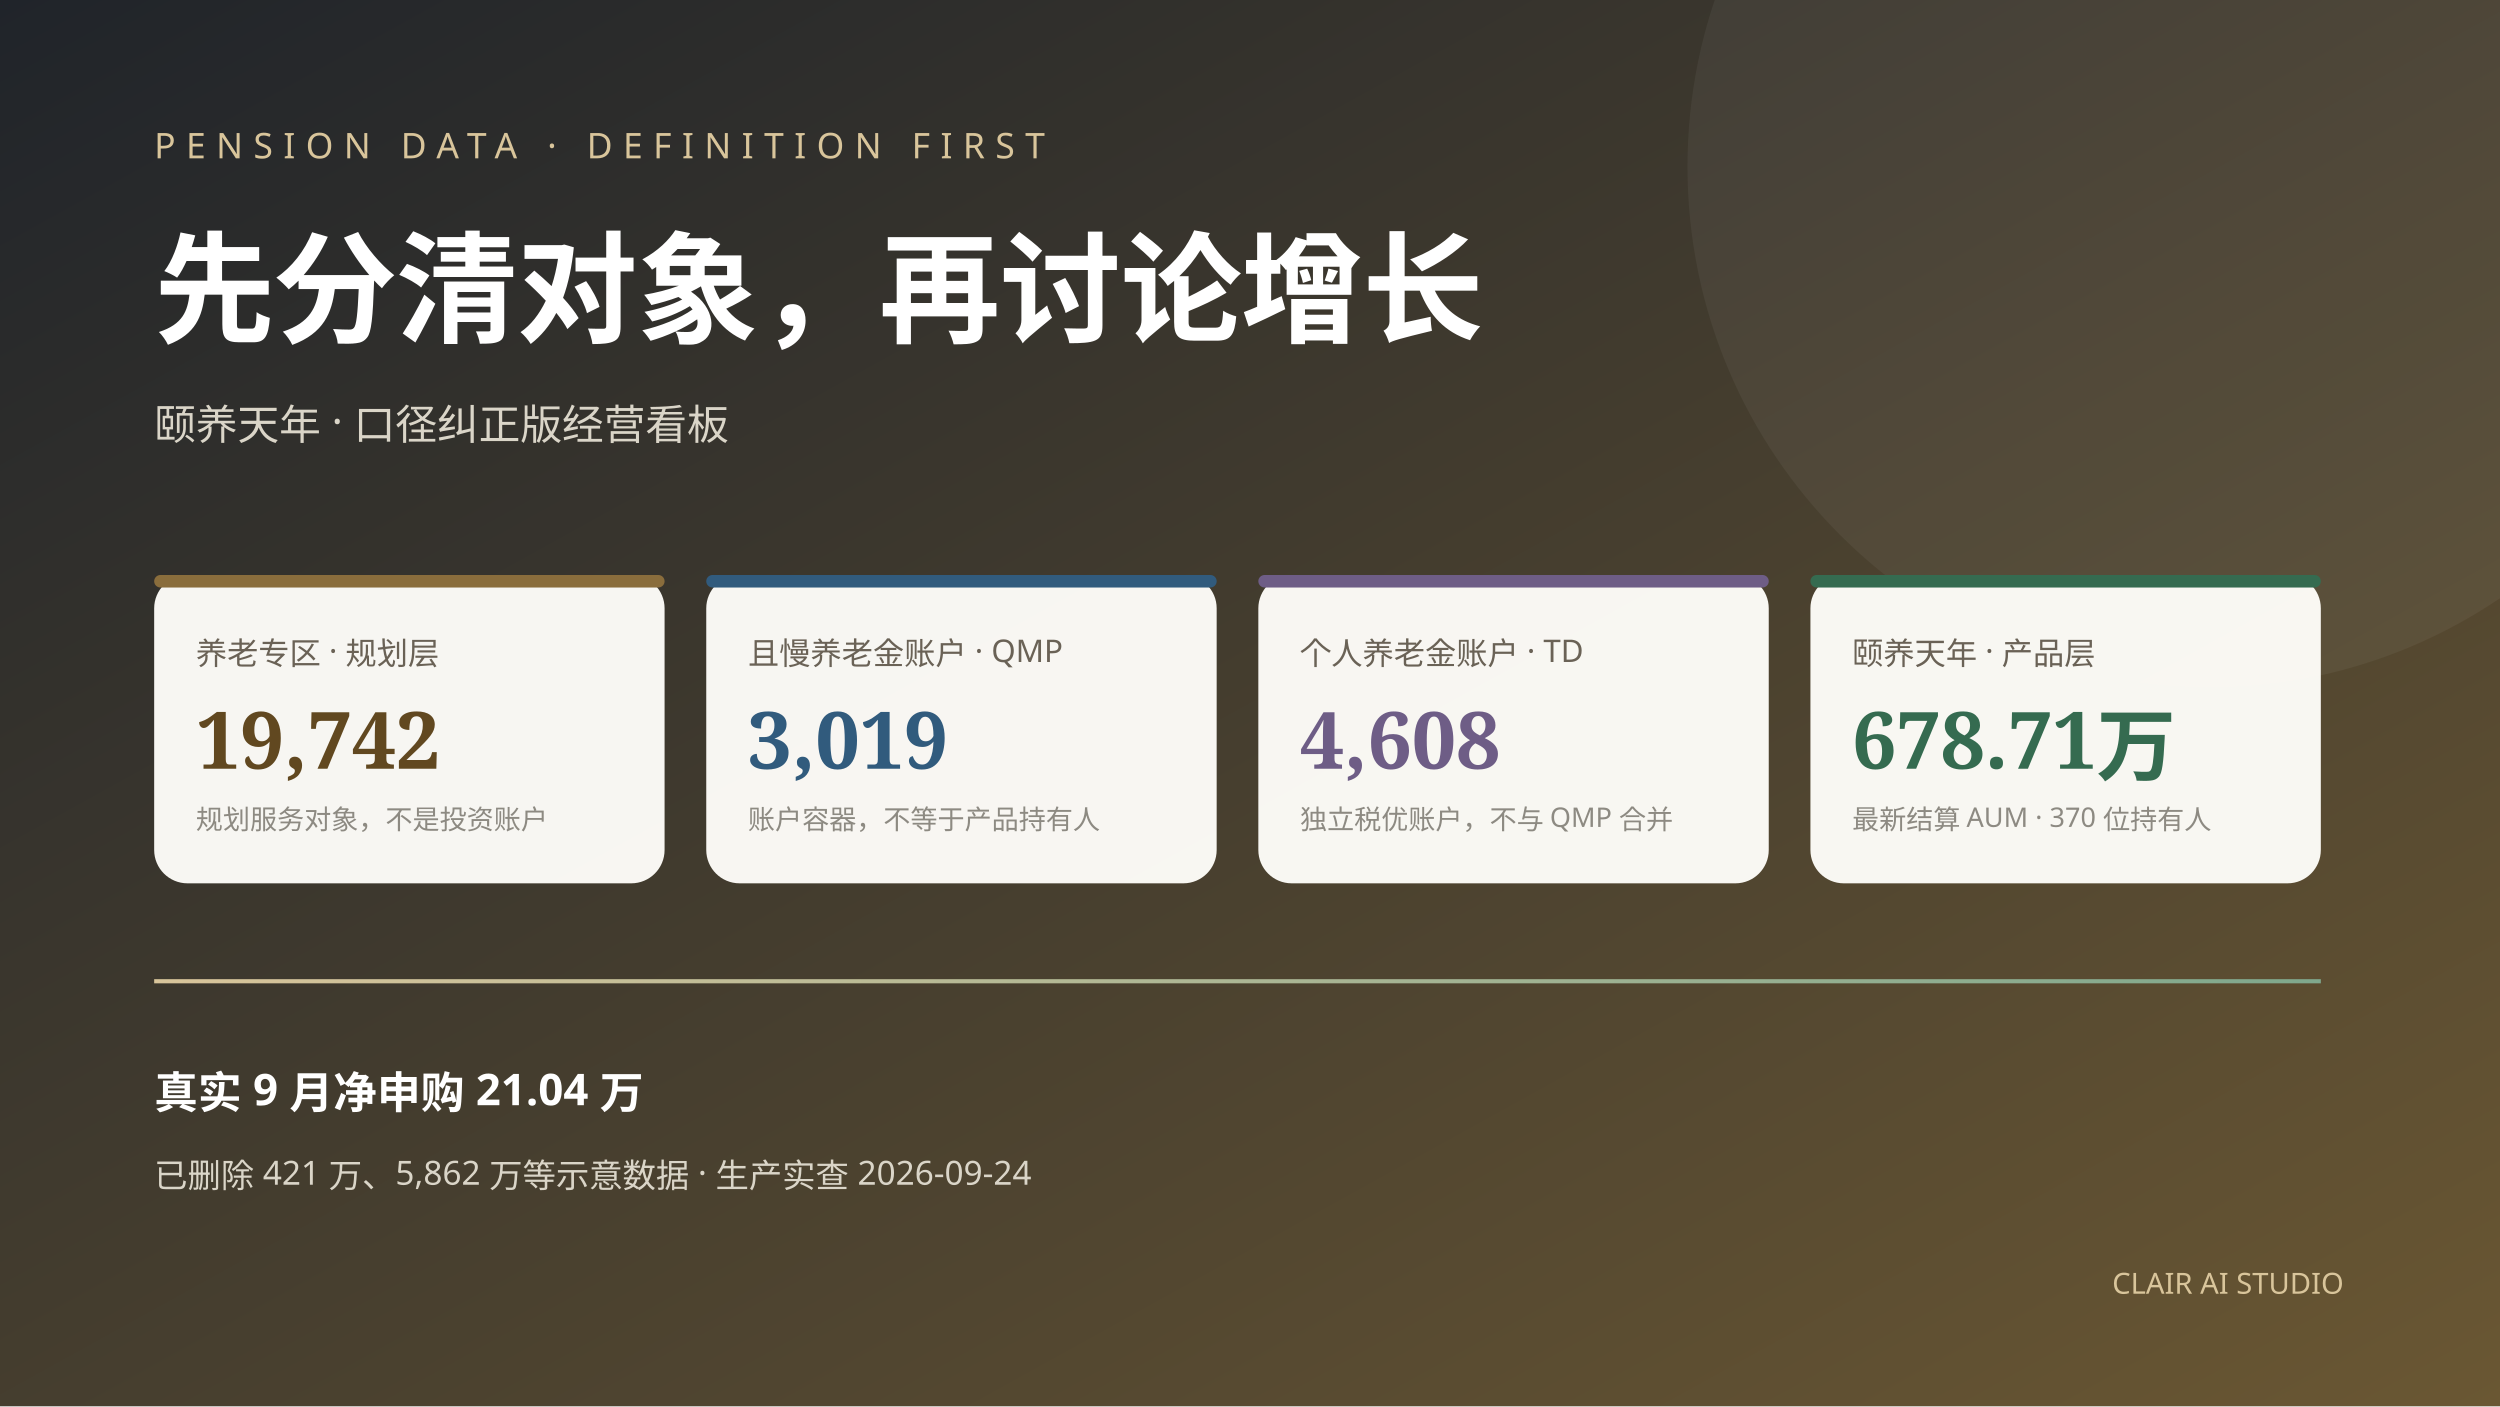
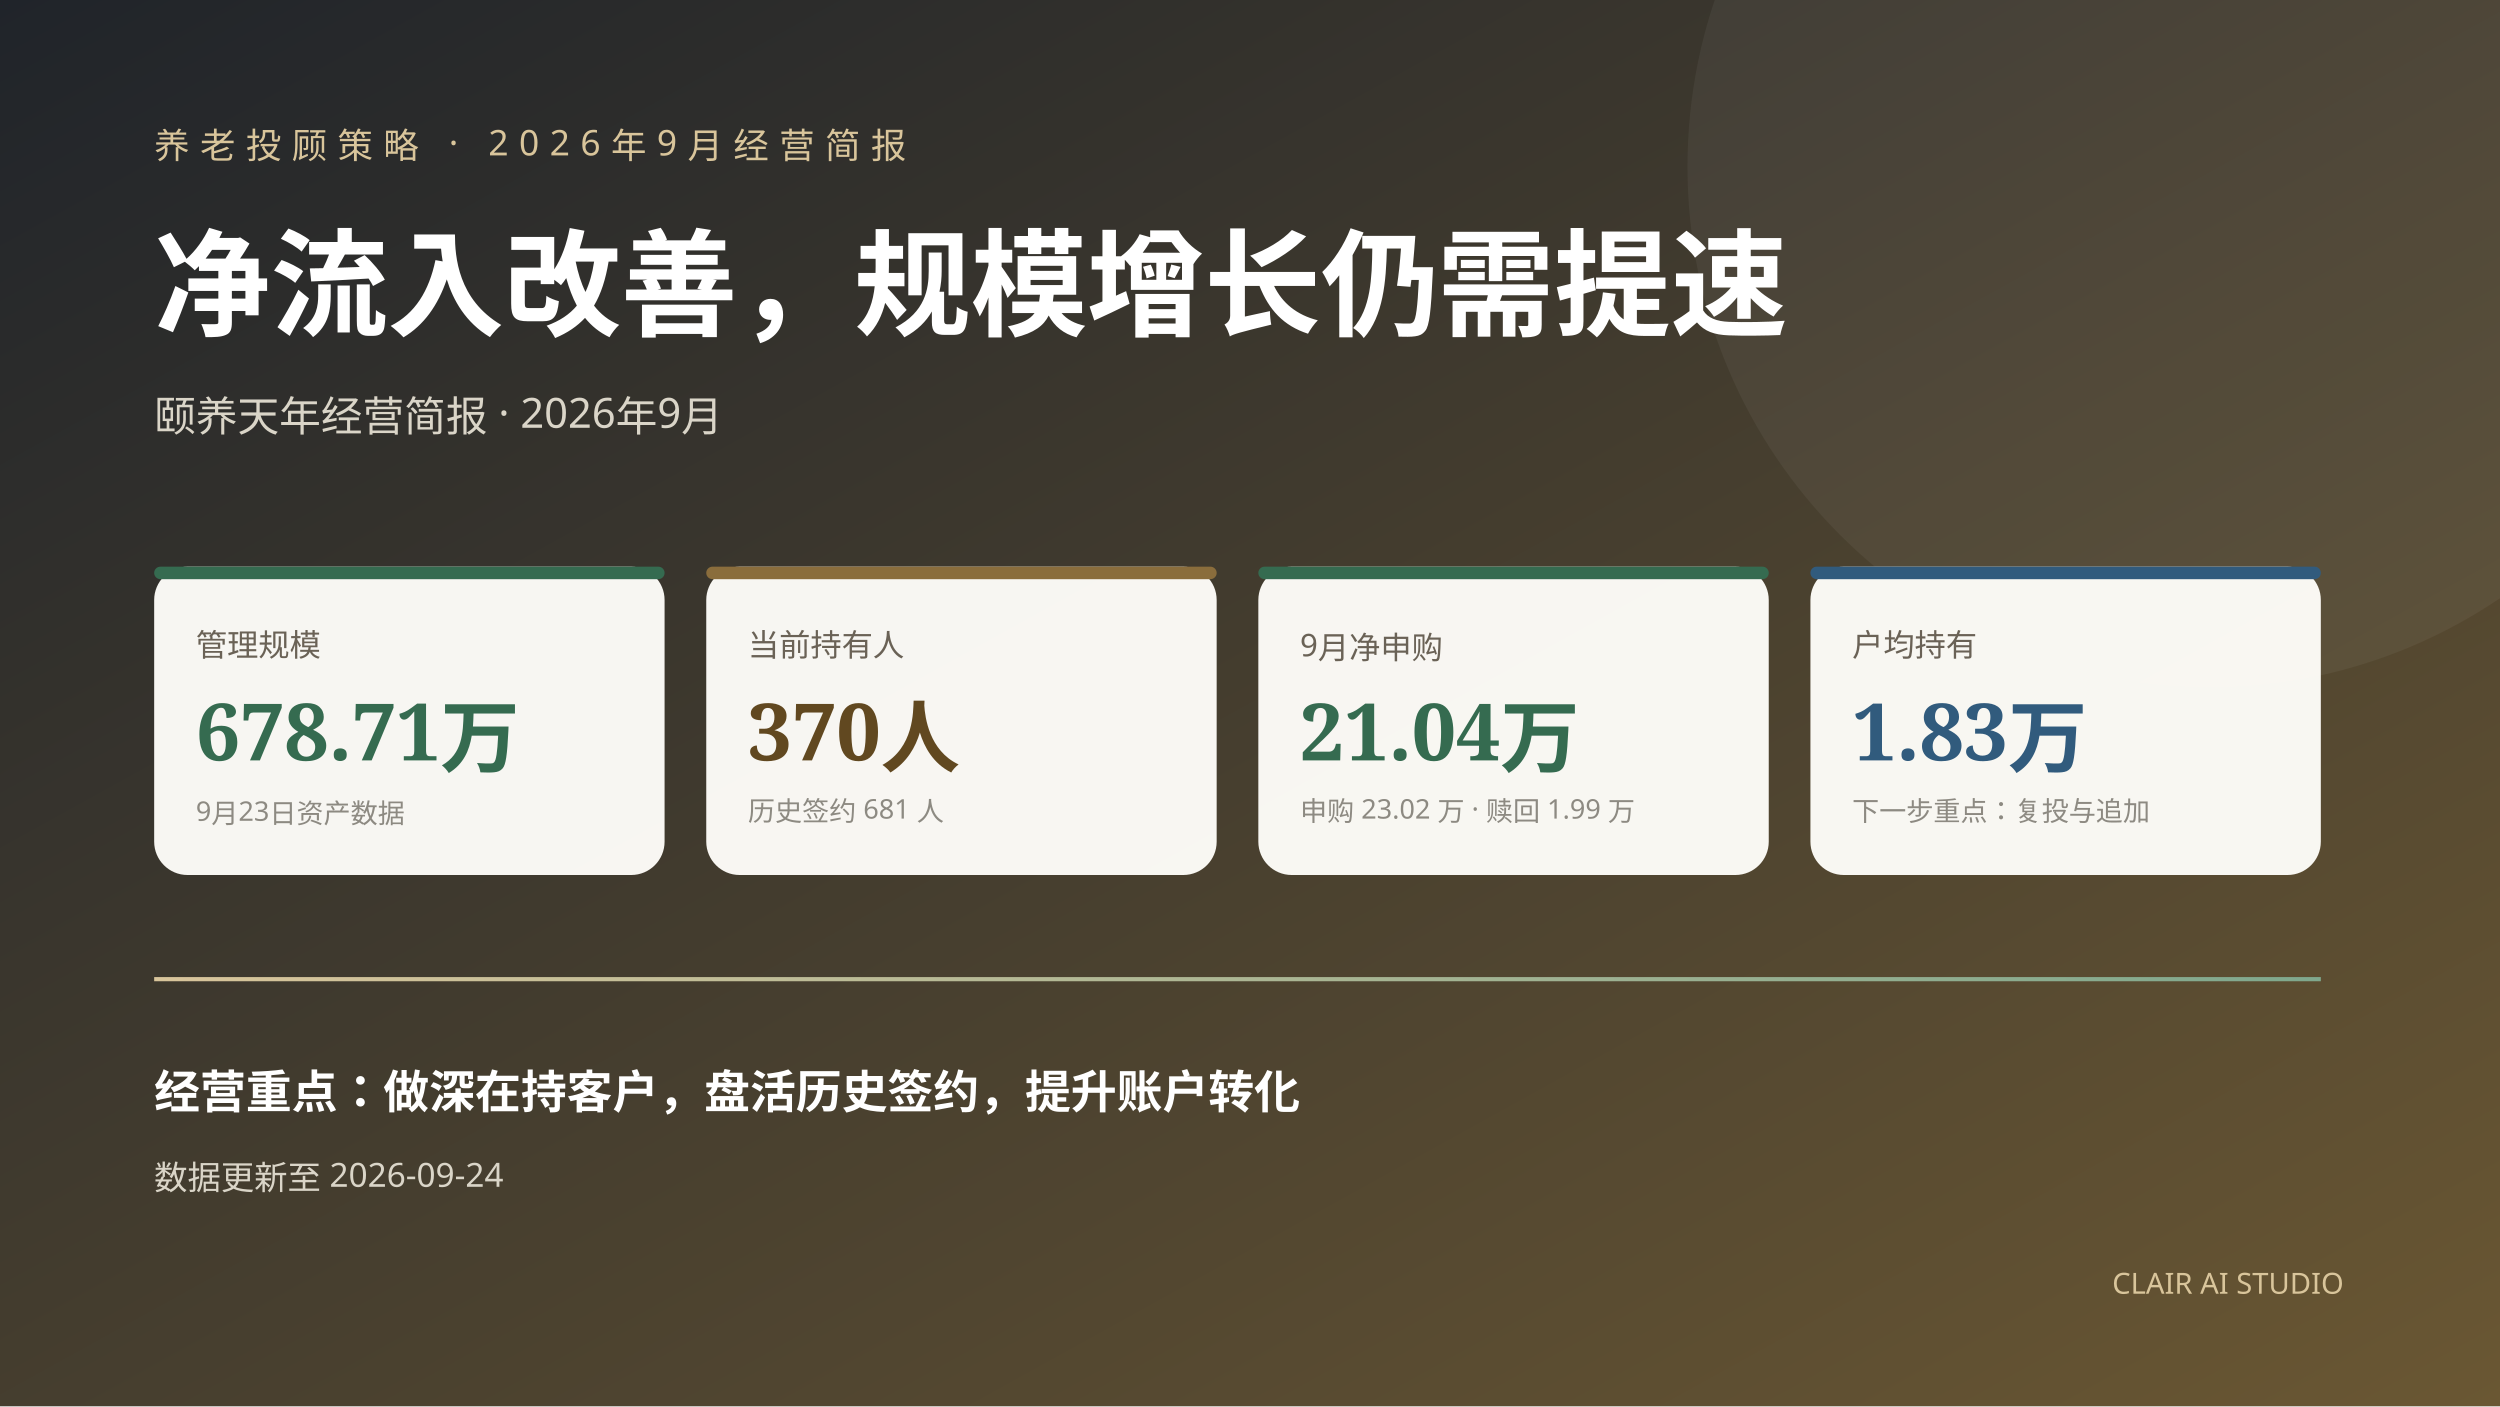
<svg xmlns="http://www.w3.org/2000/svg" width="1200" height="675" viewBox="0 0 1200 675" role="img" aria-labelledby="title desc">
  <defs>
    <linearGradient id="bg" x1="0" y1="0" x2="1" y2="1">
      <stop stop-color="#20242A" />
      <stop offset="1" stop-color="#6A5733" />
    </linearGradient>
    <linearGradient id="accent" x1="0" y1="0" x2="1" y2="0">
      <stop stop-color="#D9C59B" />
      <stop offset="1" stop-color="#7FA88D" />
    </linearGradient>
  </defs>
  <rect width="1200" height="675" fill="url(#bg)" />
  <circle cx="1060" cy="80" r="250" fill="#fff" opacity=".05" />
-   <text x="74" y="76" fill="#D9C59B" font-family="PingFang SC,Microsoft YaHei,sans-serif" font-size="17" letter-spacing="5">PENSION DATA · DEFINITION FIRST</text>
-   <text x="74" y="160" fill="#fff" font-family="Songti SC,STSong,serif" font-size="58" font-weight="700">先分清对象，再讨论增长</text>
-   <text x="74" y="211" fill="#DAD5C8" font-family="PingFang SC,Microsoft YaHei,sans-serif" font-size="20">颐养天年 · 口径纠正版经营看板</text>
-   <g transform="translate(74 276)" font-family="PingFang SC,Microsoft YaHei,sans-serif">
+   <text x="74" y="76" fill="#D9C59B" font-family="PingFang SC,Microsoft YaHei,sans-serif" font-size="17" letter-spacing="5">养老投顾策略 · 2026年9月经营简报</text>
+   <text x="74" y="157" fill="#fff" font-family="Songti SC,STSong,serif" font-size="56" font-weight="700">净流入改善，规模增长仍需提速</text>
+   <text x="74" y="207" fill="#DAD5C8" font-family="PingFang SC,Microsoft YaHei,sans-serif" font-size="20">颐养天年经营简报 · 2026年9月</text>
+   <g transform="translate(74 272)" font-family="PingFang SC,Microsoft YaHei,sans-serif">
    <g>
      <rect width="245" height="148" rx="16" fill="#FFFEFA" opacity=".96" />
-       <rect width="245" height="6" rx="3" fill="#8A6D3C" />
-       <text x="20" y="43" fill="#6A6256" font-size="15">养老专区 · 规划层</text>
-       <text x="20" y="93" fill="#614820" font-family="Georgia,serif" font-size="38" font-weight="700">19,742</text>
-       <text x="20" y="122" fill="#8D8A82" font-size="13">规划服务对象，不是投资账户</text>
+       <rect width="245" height="6" rx="3" fill="#356B50" />
+       <text x="20" y="43" fill="#6A6256" font-size="15">管理规模</text>
+       <text x="20" y="93" fill="#356B50" font-family="Georgia,serif" font-size="38" font-weight="700">678.71万</text>
+       <text x="20" y="122" fill="#8D8A82" font-size="13">9月23日资产数据</text>
    </g>
    <g transform="translate(265)">
      <rect width="245" height="148" rx="16" fill="#FFFEFA" opacity=".96" />
-       <rect width="245" height="6" rx="3" fill="#315B7D" />
-       <text x="20" y="43" fill="#6A6256" font-size="15">且慢养老金账户 · QMP</text>
-       <text x="20" y="93" fill="#315B7D" font-family="Georgia,serif" font-size="38" font-weight="700">3,019</text>
-       <text x="20" y="122" fill="#8D8A82" font-size="13">账户容器，不等于产品持有人</text>
+       <rect width="245" height="6" rx="3" fill="#8A6D3C" />
+       <text x="20" y="43" fill="#6A6256" font-size="15">当前持有人</text>
+       <text x="20" y="93" fill="#614820" font-family="Georgia,serif" font-size="38" font-weight="700">370人</text>
+       <text x="20" y="122" fill="#8D8A82" font-size="13">历史签约 681 人</text>
    </g>
    <g transform="translate(530)">
      <rect width="245" height="148" rx="16" fill="#FFFEFA" opacity=".96" />
-       <rect width="245" height="6" rx="3" fill="#6E5D86" />
-       <text x="20" y="43" fill="#6A6256" font-size="15">个人养老金账户 · TD</text>
-       <text x="20" y="93" fill="#6E5D86" font-family="Georgia,serif" font-size="38" font-weight="700">4,608</text>
-       <text x="20" y="122" fill="#8D8A82" font-size="13">独立税优账户，不与 QMP 合并</text>
+       <rect width="245" height="6" rx="3" fill="#356B50" />
+       <text x="20" y="43" fill="#6A6256" font-size="15">9月净申购</text>
+       <text x="20" y="93" fill="#356B50" font-family="Georgia,serif" font-size="38" font-weight="700">21.04万</text>
+       <text x="20" y="122" fill="#8D8A82" font-size="13">申购 23.02 万 · 赎回 1.99 万</text>
    </g>
    <g transform="translate(795)">
      <rect width="245" height="148" rx="16" fill="#FFFEFA" opacity=".96" />
-       <rect width="245" height="6" rx="3" fill="#356B50" />
-       <text x="20" y="43" fill="#6A6256" font-size="15">颐养天年 · 产品层</text>
-       <text x="20" y="93" fill="#356B50" font-family="Georgia,serif" font-size="38" font-weight="700">678.71万</text>
-       <text x="20" y="122" fill="#8D8A82" font-size="13">最新结算 AUM · 370 位持有人</text>
+       <rect width="245" height="6" rx="3" fill="#315B7D" />
+       <text x="20" y="43" fill="#6A6256" font-size="15">户均持有</text>
+       <text x="20" y="93" fill="#315B7D" font-family="Georgia,serif" font-size="38" font-weight="700">1.83万</text>
+       <text x="20" y="122" fill="#8D8A82" font-size="13">下一步重点：复投与追加</text>
    </g>
  </g>
-   <rect x="74" y="470" width="1040" height="2" fill="url(#accent)" />
-   <text x="74" y="532" fill="#fff" font-family="PingFang SC,Microsoft YaHei,sans-serif" font-size="21" font-weight="700">真实 9 月净申购 21.04 万</text>
-   <text x="74" y="570" fill="#DAD5C8" font-family="PingFang SC,Microsoft YaHei,sans-serif" font-size="16">已删除 421 万、5,862 万等示意数据 · 生产实查 2026-09-24</text>
+   <rect x="74" y="469" width="1040" height="2" fill="url(#accent)" />
+   <text x="74" y="532" fill="#fff" font-family="PingFang SC,Microsoft YaHei,sans-serif" font-size="22" font-weight="700">经营重点：做深在持客户，盘活历史签约，提升账户转化</text>
+   <text x="74" y="571" fill="#DAD5C8" font-family="PingFang SC,Microsoft YaHei,sans-serif" font-size="16">数据更新至 2026-09-24</text>
  <text x="1125" y="621" text-anchor="end" fill="#D9C59B" font-family="PingFang SC,Microsoft YaHei,sans-serif" font-size="14">CLAIR AI STUDIO</text>
</svg>
